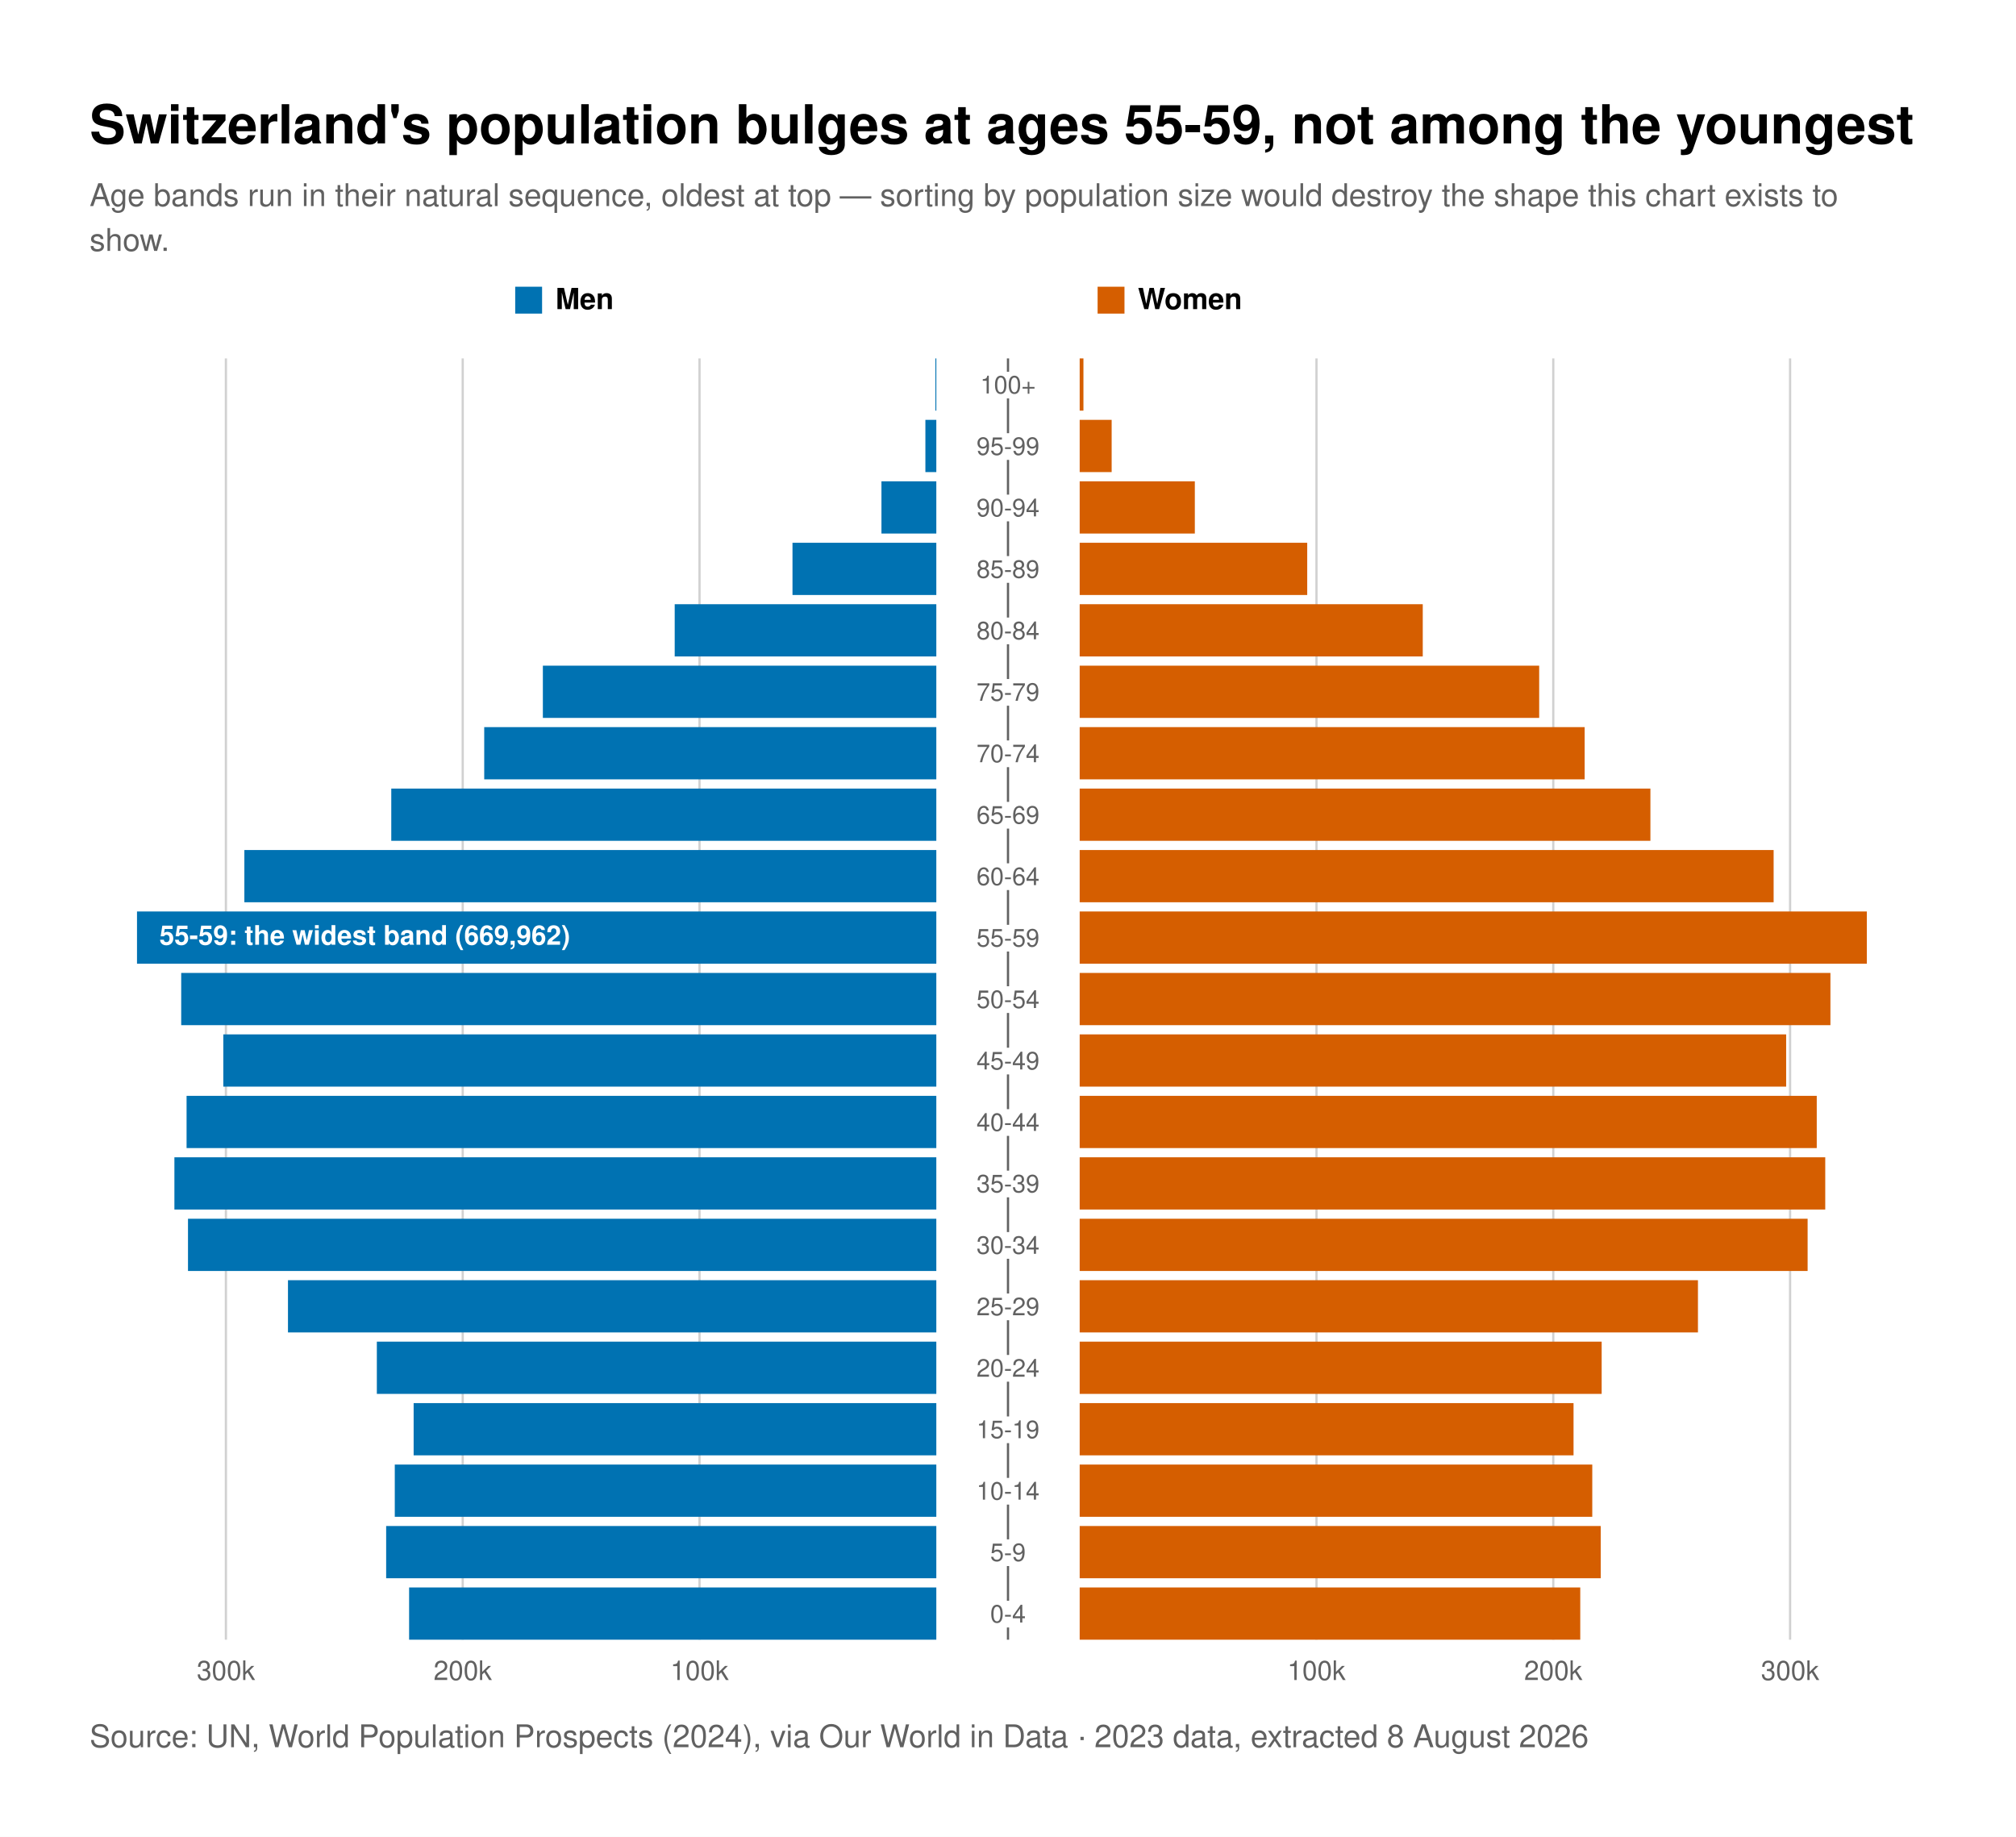
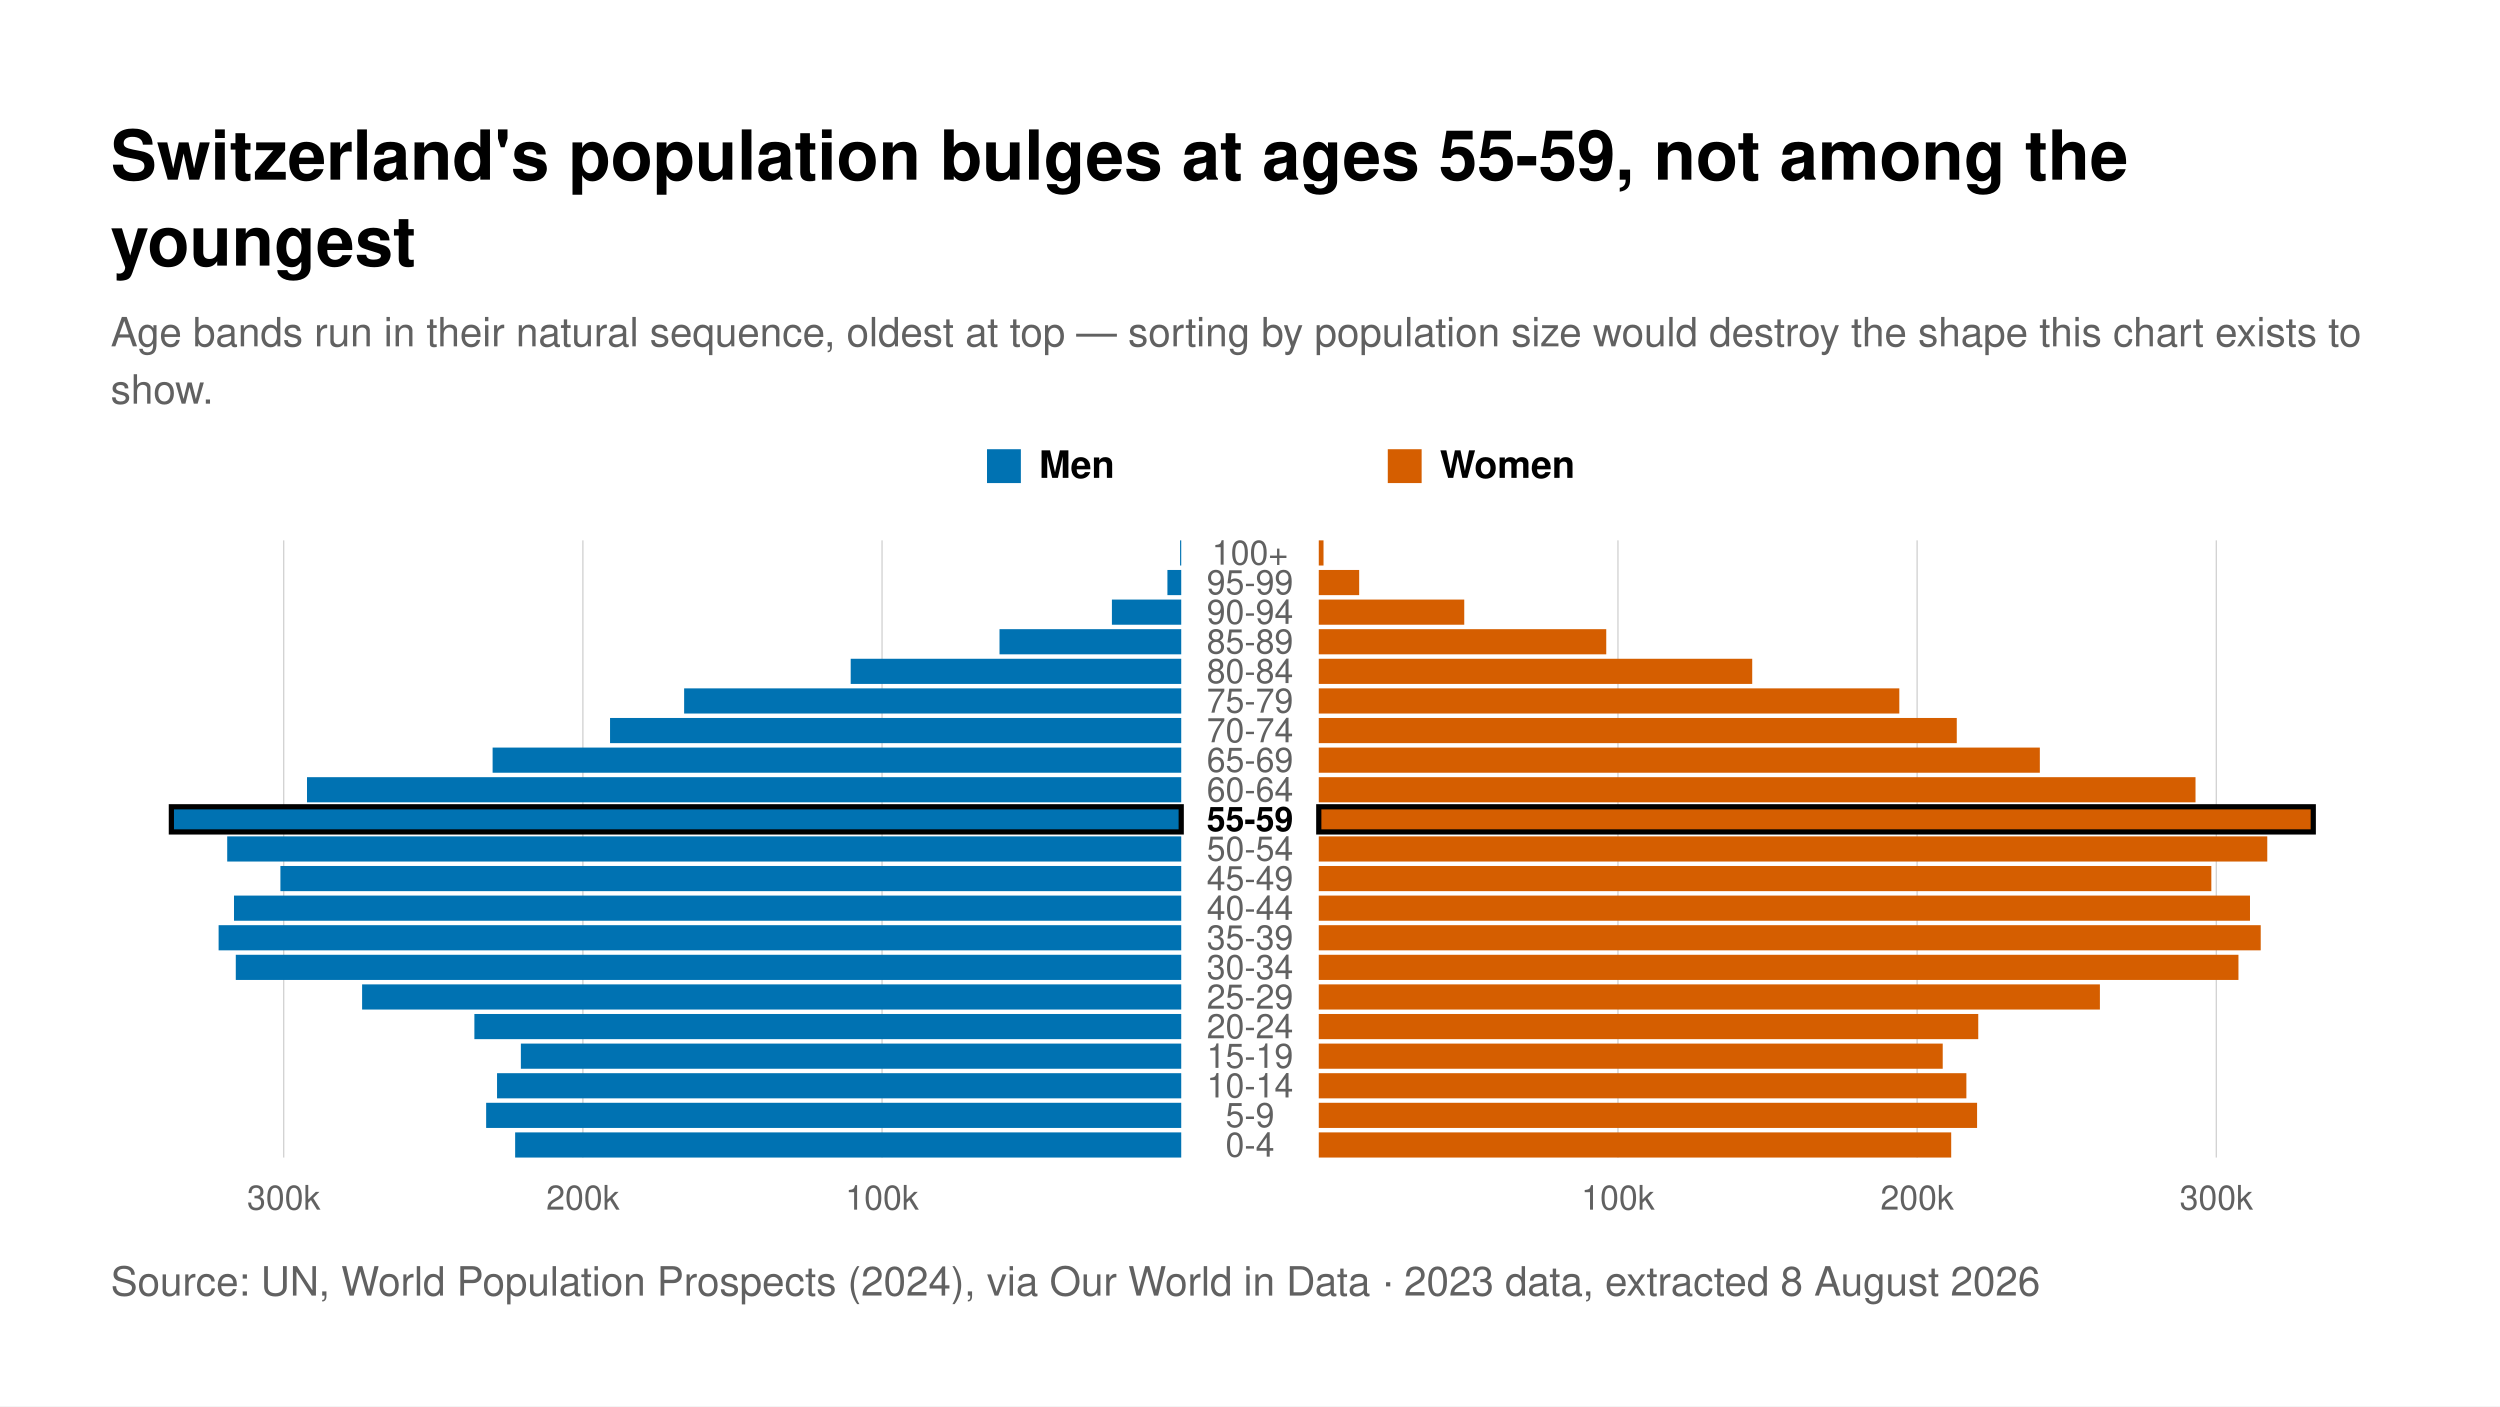
- <svg xmlns="http://www.w3.org/2000/svg" width="900" height="820" viewBox="0 0 900 820" role="img" font-family="Helvetica, Arial, sans-serif">
-   <rect x="0" y="0" width="900" height="820" fill="#FFFFFF" />
-   <text x="40" y="64" fill="#000000" font-size="24" font-weight="700">Switzerland's population bulges at ages 55-59, not among the youngest</text>
-   <text x="40" y="92" fill="#616161" font-size="14">Age bands run in their natural sequence, oldest at top — sorting by population size would destroy the shape this chart exists to</text>
-   <text x="40" y="112" fill="#616161" font-size="14">show.</text>
-   <text x="40" y="780" fill="#616161" font-size="14">Source: UN, World Population Prospects (2024), via Our World in Data · 2023 data, extracted 8 August 2026</text>
-   <rect x="230" y="128" width="12" height="12" fill="#0072B2" />
-   <text x="248" y="138" fill="#000000" font-size="13" font-weight="600">Men</text>
-   <rect x="490" y="128" width="12" height="12" fill="#D55E00" />
-   <text x="508" y="138" fill="#000000" font-size="13" font-weight="600">Women</text>
+ <svg xmlns="http://www.w3.org/2000/svg" width="1920" height="1080" viewBox="0 0 1920 1080" role="img" font-family="Helvetica, Arial, sans-serif" data-ladder="the zero spine is fully occupied by band labels at this size — the label column reads as the axis and no rule is drawn; R4: the peak callout keeps its MARK (an outline on the band, its label in bold) and loses its sentence, which the title already states">
+   <rect x="0" y="0" width="1920" height="1080" fill="#FFFFFF" />
+   <text x="85" y="138" fill="#000000" font-size="53" font-weight="700">Switzerland's population bulges at ages 55-59, not among the</text>
+   <text x="85" y="204" fill="#000000" font-size="53" font-weight="700">youngest</text>
+   <text x="85" y="266" fill="#616161" font-size="31">Age bands run in their natural sequence, oldest at top — sorting by population size would destroy the shape this chart exists to</text>
+   <text x="85" y="310" fill="#616161" font-size="31">show.</text>
+   <text x="85" y="995" fill="#616161" font-size="31">Source: UN, World Population Prospects (2024), via Our World in Data · 2023 data, extracted 8 August 2026</text>
  <g>
-     <line x1="312.286" x2="312.286" y1="160" y2="732" stroke="#d1d1d1" stroke-width="1" />
-     <text x="312.286" y="750" fill="#616161" font-size="12" text-anchor="middle">100k</text>
+     <rect x="758.023" y="345" width="26" height="26" fill="#0072B2" />
+     <text x="798.023" y="367" fill="#000000" font-size="29" font-weight="600">Men</text>
  </g>
  <g>
-     <line x1="206.571" x2="206.571" y1="160" y2="732" stroke="#d1d1d1" stroke-width="1" />
-     <text x="206.571" y="750" fill="#616161" font-size="12" text-anchor="middle">200k</text>
+     <rect x="1065.817" y="345" width="26" height="26" fill="#D55E00" />
+     <text x="1105.817" y="367" fill="#000000" font-size="29" font-weight="600">Women</text>
  </g>
  <g>
-     <line x1="100.857" x2="100.857" y1="160" y2="732" stroke="#d1d1d1" stroke-width="1" />
-     <text x="100.857" y="750" fill="#616161" font-size="12" text-anchor="middle">300k</text>
+     <line x1="677.416" x2="677.416" y1="415" y2="889" stroke="#d1d1d1" stroke-width="1" />
+     <text x="677.416" y="929" fill="#616161" font-size="26" text-anchor="middle">100k</text>
  </g>
  <g>
-     <line x1="587.714" x2="587.714" y1="160" y2="732" stroke="#d1d1d1" stroke-width="1" />
-     <text x="587.714" y="750" fill="#616161" font-size="12" text-anchor="middle">100k</text>
+     <line x1="447.65" x2="447.65" y1="415" y2="889" stroke="#d1d1d1" stroke-width="1" />
+     <text x="447.65" y="929" fill="#616161" font-size="26" text-anchor="middle">200k</text>
  </g>
  <g>
-     <line x1="693.429" x2="693.429" y1="160" y2="732" stroke="#d1d1d1" stroke-width="1" />
-     <text x="693.429" y="750" fill="#616161" font-size="12" text-anchor="middle">200k</text>
+     <line x1="217.883" x2="217.883" y1="415" y2="889" stroke="#d1d1d1" stroke-width="1" />
+     <text x="217.883" y="929" fill="#616161" font-size="26" text-anchor="middle">300k</text>
  </g>
  <g>
-     <line x1="799.143" x2="799.143" y1="160" y2="732" stroke="#d1d1d1" stroke-width="1" />
-     <text x="799.143" y="750" fill="#616161" font-size="12" text-anchor="middle">300k</text>
-   </g>
-   <line x1="450" x2="450" y1="160" y2="165.968" stroke="#616161" stroke-width="1" />
-   <line x1="450" x2="450" y1="177.869" y2="193.391" stroke="#616161" stroke-width="1" />
-   <line x1="450" x2="450" y1="205.308" y2="220.815" stroke="#616161" stroke-width="1" />
-   <line x1="450" x2="450" y1="232.742" y2="248.249" stroke="#616161" stroke-width="1" />
-   <line x1="450" x2="450" y1="260.182" y2="275.683" stroke="#616161" stroke-width="1" />
-   <line x1="450" x2="450" y1="287.616" y2="303.128" stroke="#616161" stroke-width="1" />
-   <line x1="450" x2="450" y1="315.045" y2="330.551" stroke="#616161" stroke-width="1" />
-   <line x1="450" x2="450" y1="342.473" y2="357.974" stroke="#616161" stroke-width="1" />
-   <line x1="450" x2="450" y1="369.913" y2="385.408" stroke="#616161" stroke-width="1" />
-   <line x1="450" x2="450" y1="397.341" y2="412.864" stroke="#616161" stroke-width="1" />
-   <line x1="450" x2="450" y1="424.781" y2="440.287" stroke="#616161" stroke-width="1" />
-   <line x1="450" x2="450" y1="452.209" y2="467.721" stroke="#616161" stroke-width="1" />
-   <line x1="450" x2="450" y1="479.649" y2="495.155" stroke="#616161" stroke-width="1" />
-   <line x1="450" x2="450" y1="507.078" y2="522.6" stroke="#616161" stroke-width="1" />
-   <line x1="450" x2="450" y1="534.517" y2="550.023" stroke="#616161" stroke-width="1" />
-   <line x1="450" x2="450" y1="561.946" y2="577.452" stroke="#616161" stroke-width="1" />
-   <line x1="450" x2="450" y1="589.385" y2="604.886" stroke="#616161" stroke-width="1" />
-   <line x1="450" x2="450" y1="616.814" y2="632.336" stroke="#616161" stroke-width="1" />
-   <line x1="450" x2="450" y1="644.253" y2="659.76" stroke="#616161" stroke-width="1" />
-   <line x1="450" x2="450" y1="671.682" y2="687.204" stroke="#616161" stroke-width="1" />
-   <line x1="450" x2="450" y1="699.121" y2="714.628" stroke="#616161" stroke-width="1" />
-   <line x1="450" x2="450" y1="726.55" y2="732" stroke="#616161" stroke-width="1" />
-   <g>
-     <rect x="182.638" y="708.681" width="235.362" height="23.319" fill="#0072B2" />
-     <rect x="482" y="708.681" width="223.469" height="23.319" fill="#D55E00" />
-     <text x="450" y="724.341" fill="#616161" font-size="11" text-anchor="middle">0-4</text>
+     <line x1="1242.584" x2="1242.584" y1="415" y2="889" stroke="#d1d1d1" stroke-width="1" />
+     <text x="1242.584" y="929" fill="#616161" font-size="26" text-anchor="middle">100k</text>
  </g>
  <g>
-     <rect x="172.392" y="681.247" width="245.608" height="23.319" fill="#0072B2" />
-     <rect x="482" y="681.247" width="232.615" height="23.319" fill="#D55E00" />
-     <text x="450" y="696.906" fill="#616161" font-size="11" text-anchor="middle">5-9</text>
+     <line x1="1472.35" x2="1472.35" y1="415" y2="889" stroke="#d1d1d1" stroke-width="1" />
+     <text x="1472.35" y="929" fill="#616161" font-size="26" text-anchor="middle">200k</text>
  </g>
  <g>
-     <rect x="176.241" y="653.813" width="241.759" height="23.319" fill="#0072B2" />
-     <rect x="482" y="653.813" width="228.833" height="23.319" fill="#D55E00" />
-     <text x="450" y="669.472" fill="#616161" font-size="11" text-anchor="middle">10-14</text>
+     <line x1="1702.117" x2="1702.117" y1="415" y2="889" stroke="#d1d1d1" stroke-width="1" />
+     <text x="1702.117" y="929" fill="#616161" font-size="26" text-anchor="middle">300k</text>
  </g>
  <g>
-     <rect x="184.66" y="626.379" width="233.34" height="23.319" fill="#0072B2" />
-     <rect x="482" y="626.379" width="220.473" height="23.319" fill="#D55E00" />
-     <text x="450" y="642.038" fill="#616161" font-size="11" text-anchor="middle">15-19</text>
+     <rect x="395.631" y="869.676" width="511.552" height="19.324" fill="#0072B2" />
+     <rect x="1012.817" y="869.676" width="485.703" height="19.324" fill="#D55E00" />
+     <text x="960" y="888.338" fill="#616161" font-size="26" font-weight="400" text-anchor="middle">0-4</text>
  </g>
  <g>
-     <rect x="168.234" y="598.945" width="249.766" height="23.319" fill="#0072B2" />
-     <rect x="482" y="598.945" width="233.029" height="23.319" fill="#D55E00" />
-     <text x="450" y="614.604" fill="#616161" font-size="11" text-anchor="middle">20-24</text>
+     <rect x="373.362" y="846.942" width="533.821" height="19.324" fill="#0072B2" />
+     <rect x="1012.817" y="846.942" width="505.58" height="19.324" fill="#D55E00" />
+     <text x="960" y="865.604" fill="#616161" font-size="26" font-weight="400" text-anchor="middle">5-9</text>
  </g>
  <g>
-     <rect x="128.561" y="571.511" width="289.439" height="23.319" fill="#0072B2" />
-     <rect x="482" y="571.511" width="276.013" height="23.319" fill="#D55E00" />
-     <text x="450" y="587.17" fill="#616161" font-size="11" text-anchor="middle">25-29</text>
+     <rect x="381.727" y="824.209" width="525.455" height="19.324" fill="#0072B2" />
+     <rect x="1012.817" y="824.209" width="497.362" height="19.324" fill="#D55E00" />
+     <text x="960" y="842.871" fill="#616161" font-size="26" font-weight="400" text-anchor="middle">10-14</text>
  </g>
  <g>
-     <rect x="83.926" y="544.077" width="334.074" height="23.319" fill="#0072B2" />
-     <rect x="482" y="544.077" width="324.972" height="23.319" fill="#D55E00" />
-     <text x="450" y="559.736" fill="#616161" font-size="11" text-anchor="middle">30-34</text>
+     <rect x="400.026" y="801.475" width="507.157" height="19.324" fill="#0072B2" />
+     <rect x="1012.817" y="801.475" width="479.192" height="19.324" fill="#D55E00" />
+     <text x="960" y="820.137" fill="#616161" font-size="26" font-weight="400" text-anchor="middle">15-19</text>
  </g>
  <g>
-     <rect x="77.858" y="516.643" width="340.142" height="23.319" fill="#0072B2" />
-     <rect x="482" y="516.643" width="332.842" height="23.319" fill="#D55E00" />
-     <text x="450" y="532.302" fill="#616161" font-size="11" text-anchor="middle">35-39</text>
+     <rect x="364.325" y="778.741" width="542.858" height="19.324" fill="#0072B2" />
+     <rect x="1012.817" y="778.741" width="506.481" height="19.324" fill="#D55E00" />
+     <text x="960" y="797.403" fill="#616161" font-size="26" font-weight="400" text-anchor="middle">20-24</text>
  </g>
  <g>
-     <rect x="83.293" y="489.209" width="334.707" height="23.319" fill="#0072B2" />
-     <rect x="482" y="489.209" width="329.049" height="23.319" fill="#D55E00" />
-     <text x="450" y="504.868" fill="#616161" font-size="11" text-anchor="middle">40-44</text>
+     <rect x="278.096" y="756.007" width="629.087" height="19.324" fill="#0072B2" />
+     <rect x="1012.817" y="756.007" width="599.904" height="19.324" fill="#D55E00" />
+     <text x="960" y="774.669" fill="#616161" font-size="26" font-weight="400" text-anchor="middle">25-29</text>
  </g>
  <g>
-     <rect x="99.693" y="461.775" width="318.307" height="23.319" fill="#0072B2" />
-     <rect x="482" y="461.775" width="315.389" height="23.319" fill="#D55E00" />
-     <text x="450" y="477.434" fill="#616161" font-size="11" text-anchor="middle">45-49</text>
+     <rect x="181.084" y="733.273" width="726.099" height="19.324" fill="#0072B2" />
+     <rect x="1012.817" y="733.273" width="706.316" height="19.324" fill="#D55E00" />
+     <text x="960" y="751.935" fill="#616161" font-size="26" font-weight="400" text-anchor="middle">30-34</text>
  </g>
  <g>
-     <rect x="80.894" y="434.341" width="337.106" height="23.319" fill="#0072B2" />
-     <rect x="482" y="434.341" width="335.153" height="23.319" fill="#D55E00" />
-     <text x="450" y="450" fill="#616161" font-size="11" text-anchor="middle">50-54</text>
+     <rect x="167.895" y="710.54" width="739.287" height="19.324" fill="#0072B2" />
+     <rect x="1012.817" y="710.54" width="723.422" height="19.324" fill="#D55E00" />
+     <text x="960" y="729.201" fill="#616161" font-size="26" font-weight="400" text-anchor="middle">35-39</text>
  </g>
  <g>
-     <rect x="61.162" y="406.906" width="356.838" height="23.319" fill="#0072B2" />
-     <rect x="482" y="406.906" width="351.408" height="23.319" fill="#D55E00" />
-     <text x="450" y="422.566" fill="#616161" font-size="11" text-anchor="middle">55-59</text>
+     <rect x="179.708" y="687.806" width="727.475" height="19.324" fill="#0072B2" />
+     <rect x="1012.817" y="687.806" width="715.178" height="19.324" fill="#D55E00" />
+     <text x="960" y="706.468" fill="#616161" font-size="26" font-weight="400" text-anchor="middle">40-44</text>
  </g>
  <g>
-     <rect x="109.091" y="379.472" width="308.909" height="23.319" fill="#0072B2" />
-     <rect x="482" y="379.472" width="309.798" height="23.319" fill="#D55E00" />
-     <text x="450" y="395.132" fill="#616161" font-size="11" text-anchor="middle">60-64</text>
+     <rect x="215.354" y="665.072" width="691.829" height="19.324" fill="#0072B2" />
+     <rect x="1012.817" y="665.072" width="685.488" height="19.324" fill="#D55E00" />
+     <text x="960" y="683.734" fill="#616161" font-size="26" font-weight="400" text-anchor="middle">45-49</text>
  </g>
  <g>
-     <rect x="174.675" y="352.038" width="243.325" height="23.319" fill="#0072B2" />
-     <rect x="482" y="352.038" width="254.789" height="23.319" fill="#D55E00" />
-     <text x="450" y="367.698" fill="#616161" font-size="11" text-anchor="middle">65-69</text>
+     <rect x="174.494" y="642.338" width="732.688" height="19.324" fill="#0072B2" />
+     <rect x="1012.817" y="642.338" width="728.445" height="19.324" fill="#D55E00" />
+     <text x="960" y="661" fill="#616161" font-size="26" font-weight="400" text-anchor="middle">50-54</text>
  </g>
  <g>
-     <rect x="216.17" y="324.604" width="201.83" height="23.319" fill="#0072B2" />
-     <rect x="482" y="324.604" width="225.438" height="23.319" fill="#D55E00" />
-     <text x="450" y="340.264" fill="#616161" font-size="11" text-anchor="middle">70-74</text>
+     <rect x="131.608" y="619.604" width="775.574" height="19.324" fill="#0072B2" />
+     <rect x="1012.817" y="619.604" width="763.774" height="19.324" fill="#D55E00" />
+     <rect x="131.608" y="619.604" width="775.574" height="19.324" fill="none" stroke="#000000" stroke-width="4" />
+     <rect x="1012.817" y="619.604" width="763.774" height="19.324" fill="none" stroke="#000000" stroke-width="4" />
+     <text x="960" y="638.266" fill="#000000" font-size="26" font-weight="700" text-anchor="middle">55-59</text>
  </g>
  <g>
-     <rect x="242.35" y="297.17" width="175.65" height="23.319" fill="#0072B2" />
-     <rect x="482" y="297.17" width="205.135" height="23.319" fill="#D55E00" />
-     <text x="450" y="312.83" fill="#616161" font-size="11" text-anchor="middle">75-79</text>
+     <rect x="235.78" y="596.871" width="671.403" height="19.324" fill="#0072B2" />
+     <rect x="1012.817" y="596.871" width="673.335" height="19.324" fill="#D55E00" />
+     <text x="960" y="615.532" fill="#616161" font-size="26" font-weight="400" text-anchor="middle">60-64</text>
  </g>
  <g>
-     <rect x="301.205" y="269.736" width="116.795" height="23.319" fill="#0072B2" />
-     <rect x="482" y="269.736" width="153.159" height="23.319" fill="#D55E00" />
-     <text x="450" y="285.396" fill="#616161" font-size="11" text-anchor="middle">80-84</text>
+     <rect x="378.325" y="574.137" width="528.858" height="19.324" fill="#0072B2" />
+     <rect x="1012.817" y="574.137" width="553.776" height="19.324" fill="#D55E00" />
+     <text x="960" y="592.799" fill="#616161" font-size="26" font-weight="400" text-anchor="middle">65-69</text>
  </g>
  <g>
-     <rect x="353.79" y="242.302" width="64.21" height="23.319" fill="#0072B2" />
-     <rect x="482" y="242.302" width="101.581" height="23.319" fill="#D55E00" />
-     <text x="450" y="257.962" fill="#616161" font-size="11" text-anchor="middle">85-89</text>
+     <rect x="468.512" y="551.403" width="438.67" height="19.324" fill="#0072B2" />
+     <rect x="1012.817" y="551.403" width="489.982" height="19.324" fill="#D55E00" />
+     <text x="960" y="570.065" fill="#616161" font-size="26" font-weight="400" text-anchor="middle">70-74</text>
  </g>
  <g>
-     <rect x="393.506" y="214.868" width="24.494" height="23.319" fill="#0072B2" />
-     <rect x="482" y="214.868" width="51.405" height="23.319" fill="#D55E00" />
-     <text x="450" y="230.528" fill="#616161" font-size="11" text-anchor="middle">90-94</text>
+     <rect x="525.414" y="528.669" width="381.768" height="19.324" fill="#0072B2" />
+     <rect x="1012.817" y="528.669" width="445.855" height="19.324" fill="#D55E00" />
+     <text x="960" y="547.331" fill="#616161" font-size="26" font-weight="400" text-anchor="middle">75-79</text>
  </g>
  <g>
-     <rect x="413.12" y="187.434" width="4.88" height="23.319" fill="#0072B2" />
-     <rect x="482" y="187.434" width="14.274" height="23.319" fill="#D55E00" />
-     <text x="450" y="203.094" fill="#616161" font-size="11" text-anchor="middle">95-99</text>
+     <rect x="653.332" y="505.935" width="253.851" height="19.324" fill="#0072B2" />
+     <rect x="1012.817" y="505.935" width="332.886" height="19.324" fill="#D55E00" />
+     <text x="960" y="524.597" fill="#616161" font-size="26" font-weight="400" text-anchor="middle">80-84</text>
  </g>
  <g>
-     <rect x="417.593" y="160" width="0.407" height="23.319" fill="#0072B2" />
-     <rect x="482" y="160" width="1.677" height="23.319" fill="#D55E00" />
-     <text x="450" y="175.659" fill="#616161" font-size="11" text-anchor="middle">100+</text>
+     <rect x="767.625" y="483.201" width="139.558" height="19.324" fill="#0072B2" />
+     <rect x="1012.817" y="483.201" width="220.783" height="19.324" fill="#D55E00" />
+     <text x="960" y="501.863" fill="#616161" font-size="26" font-weight="400" text-anchor="middle">85-89</text>
  </g>
  <g>
-     <text x="71.162" y="421.745" fill="#FFFFFF" font-size="12" font-weight="700">55-59: the widest band (669,962)</text>
+     <rect x="853.946" y="460.468" width="53.237" height="19.324" fill="#0072B2" />
+     <rect x="1012.817" y="460.468" width="111.726" height="19.324" fill="#D55E00" />
+     <text x="960" y="479.129" fill="#616161" font-size="26" font-weight="400" text-anchor="middle">90-94</text>
+   </g>
+   <g>
+     <rect x="896.577" y="437.734" width="10.606" height="19.324" fill="#0072B2" />
+     <rect x="1012.817" y="437.734" width="31.023" height="19.324" fill="#D55E00" />
+     <text x="960" y="456.396" fill="#616161" font-size="26" font-weight="400" text-anchor="middle">95-99</text>
+   </g>
+   <g>
+     <rect x="906.298" y="415" width="0.885" height="19.324" fill="#0072B2" />
+     <rect x="1012.817" y="415" width="3.644" height="19.324" fill="#D55E00" />
+     <text x="960" y="433.662" fill="#616161" font-size="26" font-weight="400" text-anchor="middle">100+</text>
  </g>
</svg>
